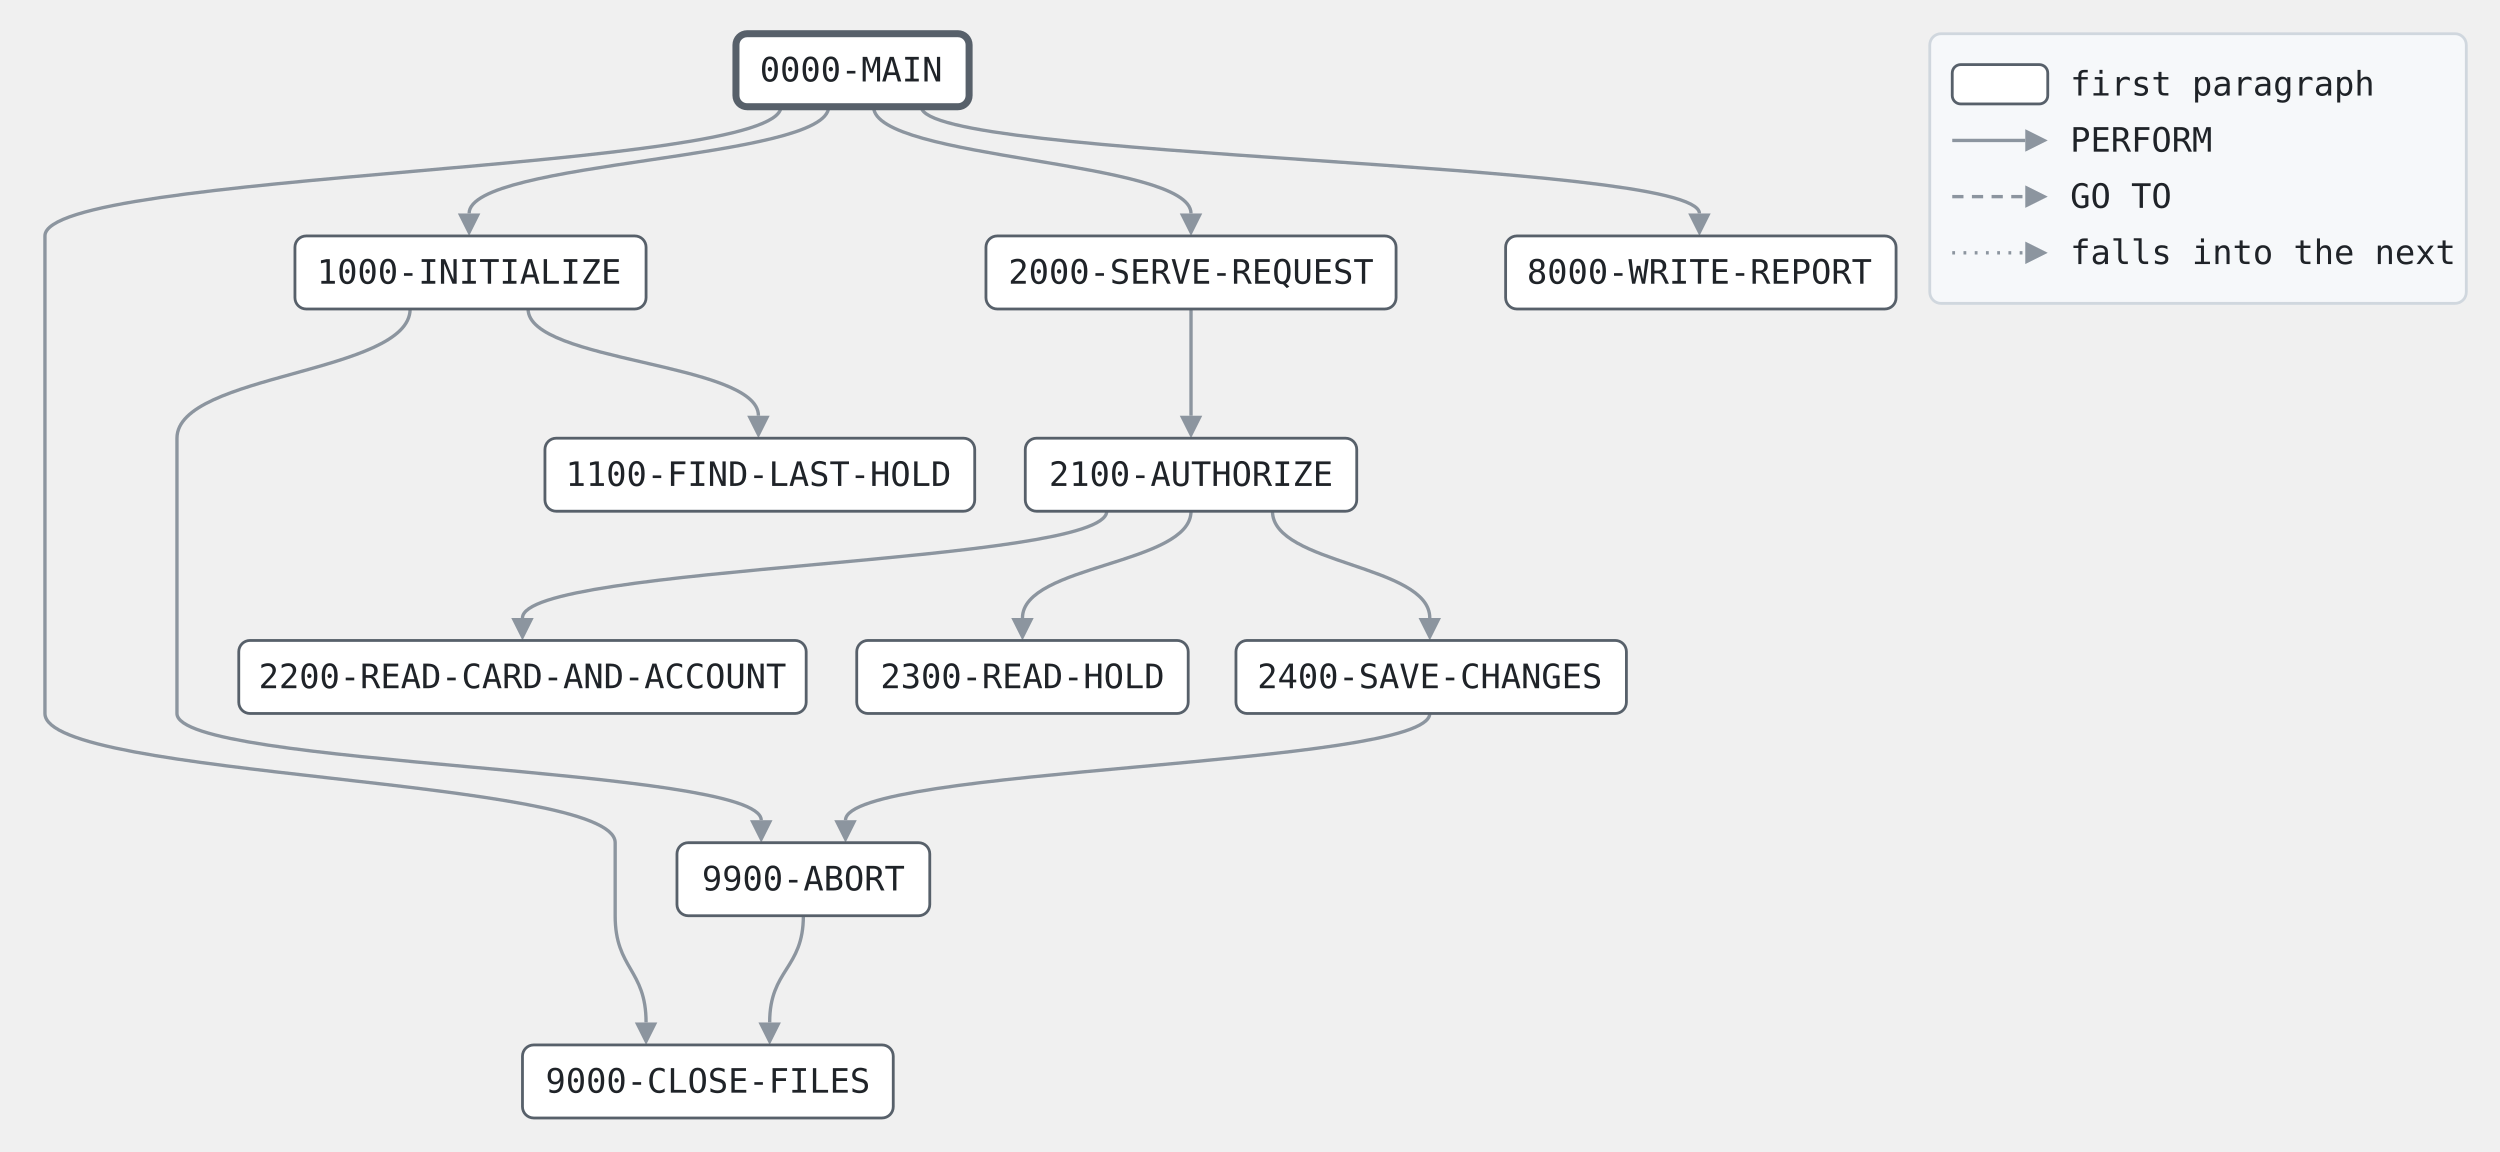
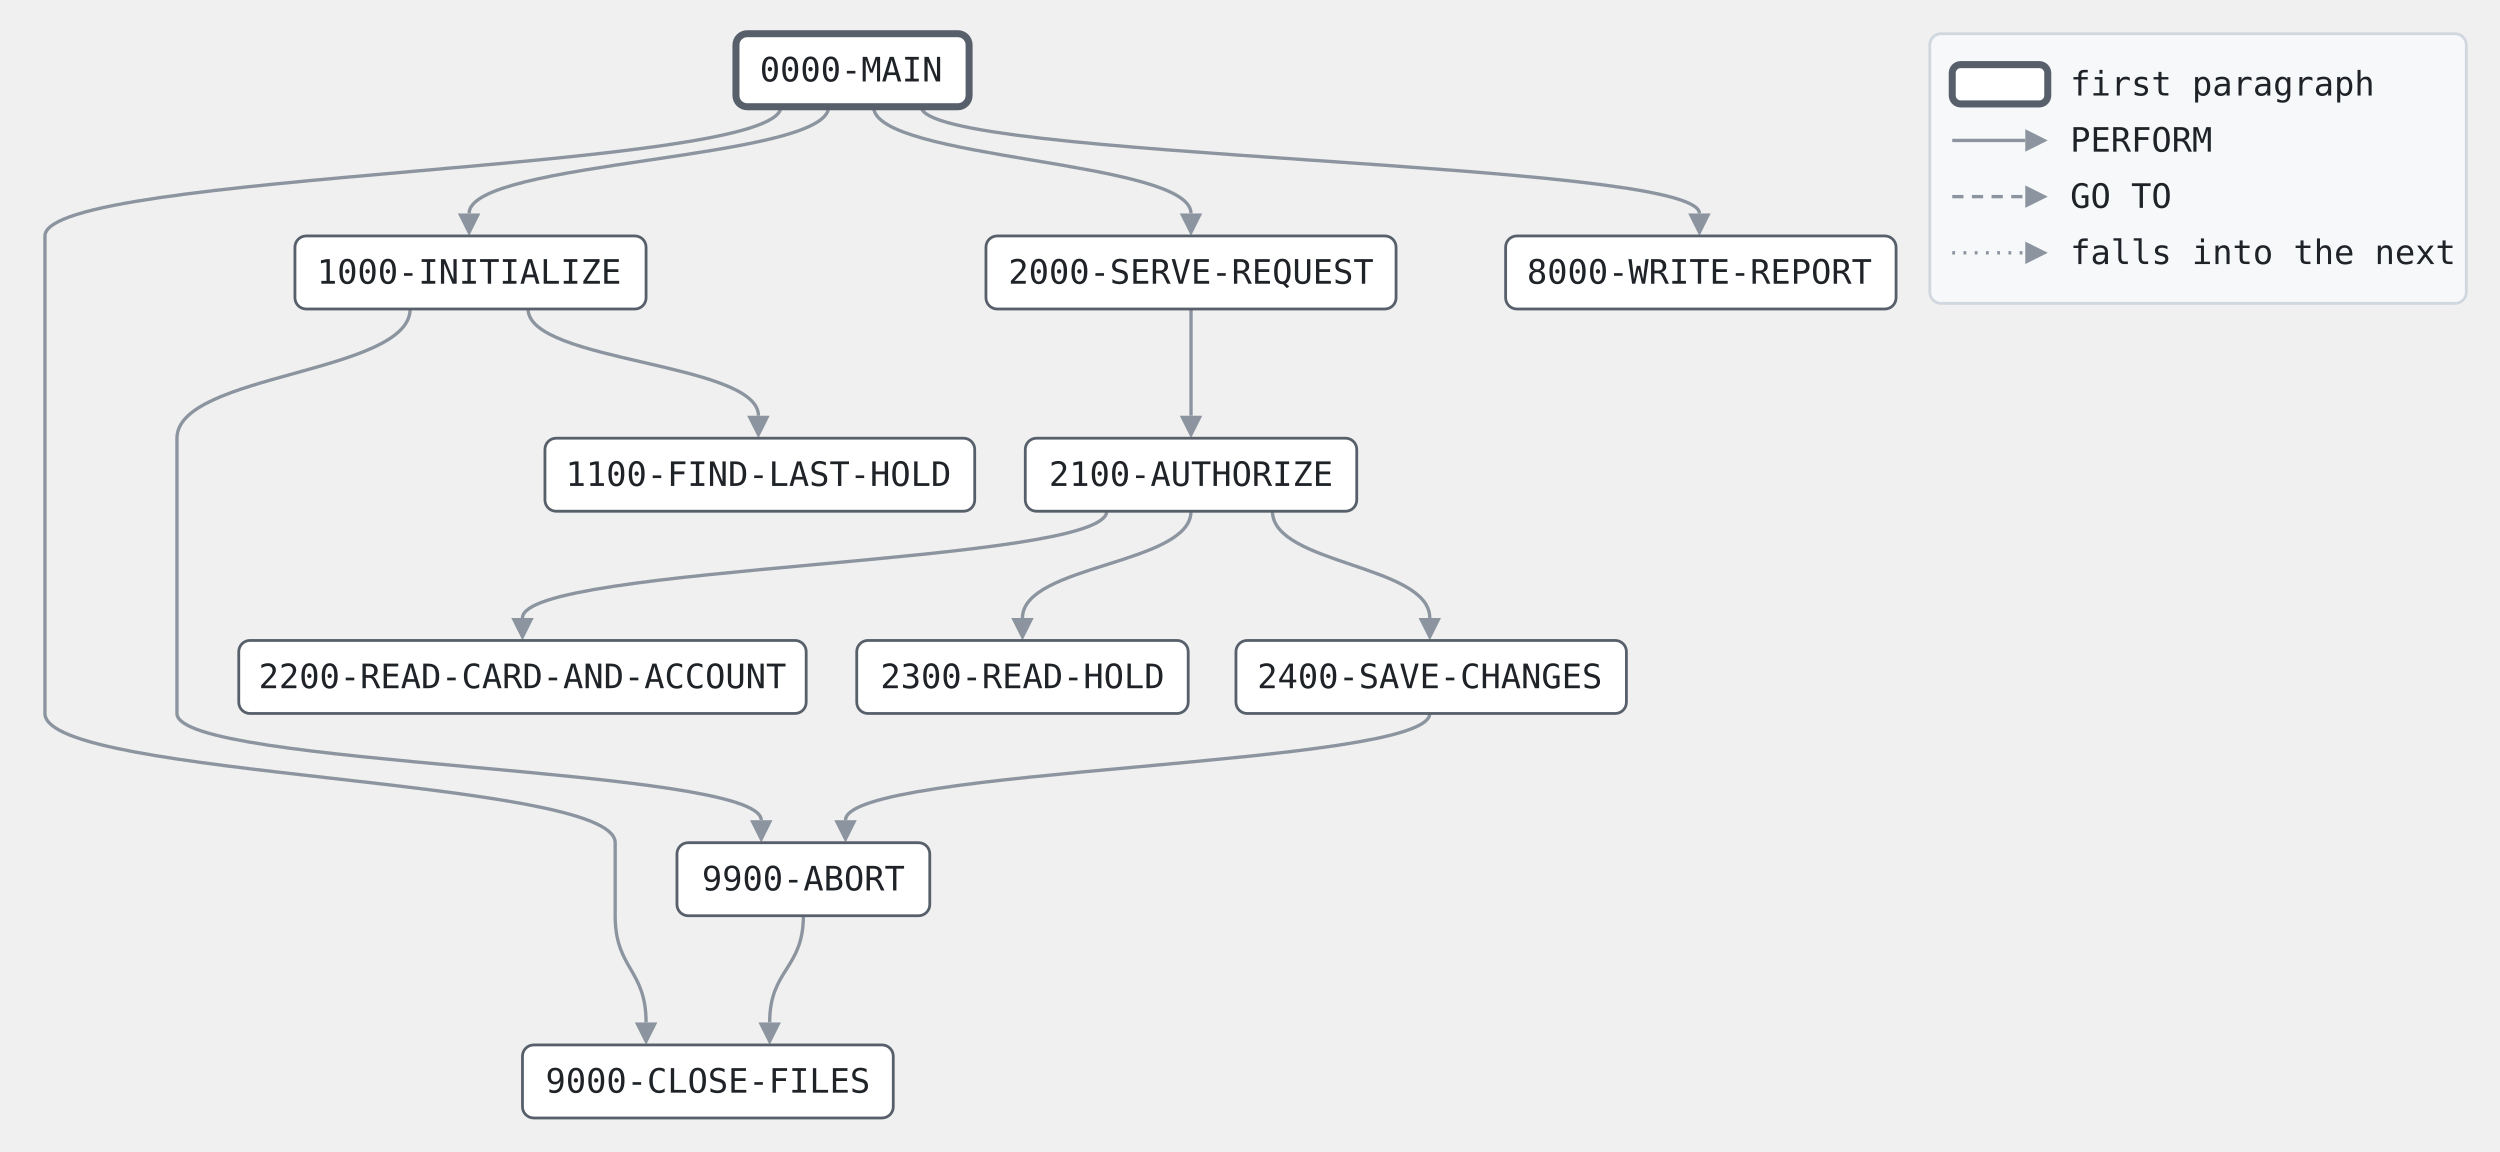
<svg xmlns="http://www.w3.org/2000/svg" width="890" height="410" viewBox="0 0 890 410" font-family="ui-monospace, SFMono-Regular, Menlo, Consolas, monospace" font-size="12">
  <style>
.box { fill: #ffffff; stroke: #57606a; stroke-width: 1 }
.box.emphasis { stroke-width: 2.5 }
.box.data { fill: #e8eef6; stroke: #8c959f }
.box.dashed { stroke-dasharray: 4 3 }
.label { fill: #1f2328 }
.label.first { font-weight: 600 }
.edge { fill: none; stroke: #8c959f; stroke-width: 1.2 }
.edge.dashed { stroke-dasharray: 4 3 }
.edge.dotted { stroke-dasharray: 1 3 }
.head { fill: #8c959f }
.legend { fill: #f6f8fa; stroke: #d0d7de }
.box.highlight { stroke: #c2410c; stroke-width: 2.5 }
.edge.highlight { stroke: #c2410c; stroke-width: 2 }
.head.highlight { fill: #c2410c }
@media (prefers-color-scheme: dark) {
  .box { fill: #161b22; stroke: #8b949e }
  .box.data { fill: #1f2a3a; stroke: #6e7681 }
  .label { fill: #e6edf3 }
  .edge { stroke: #6e7681 }
  .head { fill: #6e7681 }
  .legend { fill: #0d1117; stroke: #30363d }
  .box.highlight, .edge.highlight { stroke: #fb923c }
  .head.highlight { fill: #fb923c }
}
</style>
  <defs>
    <marker id="arrow" viewBox="0 0 8 8" refX="0" refY="4" markerUnits="userSpaceOnUse" markerWidth="8" markerHeight="8" orient="auto-start-reverse">
      <path class="head" d="M0,0 L8,4 L0,8 z" />
    </marker>
    <marker id="arrow-highlight" viewBox="0 0 8 8" refX="0" refY="4" markerUnits="userSpaceOnUse" markerWidth="8" markerHeight="8" orient="auto-start-reverse">
      <path class="head highlight" d="M0,0 L8,4 L0,8 z" />
    </marker>
  </defs>
  <path class="edge" d="M295,38 C295,57 167,57 167,76" marker-end="url(#arrow)" />
  <path class="edge" d="M311,38 C311,57 424,57 424,76" marker-end="url(#arrow)" />
  <path class="edge" d="M328,38 C328,57 605,57 605,76" marker-end="url(#arrow)" />
  <path class="edge" d="M278,38 C278,61 16,61 16,84 L16,110 C16,133 16,133 16,156 L16,182 C16,205 16,205 16,228 L16,254 C16,277 219,277 219,300 L219,326 C219,345 230,345 230,364" marker-end="url(#arrow)" />
  <path class="edge" d="M146,110 C146,133 63,133 63,156 L63,182 C63,205 63,205 63,228 L63,254 C63,273 271,273 271,292" marker-end="url(#arrow)" />
  <path class="edge" d="M188,110 C188,129 270,129 270,148" marker-end="url(#arrow)" />
  <path class="edge" d="M424,110 C424,129 424,129 424,148" marker-end="url(#arrow)" />
  <path class="edge" d="M394,182 C394,201 186,201 186,220" marker-end="url(#arrow)" />
  <path class="edge" d="M424,182 C424,201 364,201 364,220" marker-end="url(#arrow)" />
  <path class="edge" d="M453,182 C453,201 509,201 509,220" marker-end="url(#arrow)" />
  <path class="edge" d="M509,254 C509,273 301,273 301,292" marker-end="url(#arrow)" />
  <path class="edge" d="M286,326 C286,345 274,345 274,364" marker-end="url(#arrow)" />
  <a href="../../../pangaea/programs/AUTHSRV.cbl#L103">
    <rect class="box emphasis" x="262" y="12" width="83" height="26" rx="4" />
    <text class="label" x="303" y="29" text-anchor="middle">0000-MAIN</text>
  </a>
  <a href="../../../pangaea/programs/AUTHSRV.cbl#L113">
    <rect class="box" x="105" y="84" width="125" height="26" rx="4" />
    <text class="label" x="167" y="101" text-anchor="middle">1000-INITIALIZE</text>
  </a>
  <a href="../../../pangaea/programs/AUTHSRV.cbl#L131">
    <rect class="box" x="194" y="156" width="153" height="26" rx="4" />
    <text class="label" x="270" y="173" text-anchor="middle">1100-FIND-LAST-HOLD</text>
  </a>
  <a href="../../../pangaea/programs/AUTHSRV.cbl#L149">
    <rect class="box" x="351" y="84" width="146" height="26" rx="4" />
    <text class="label" x="424" y="101" text-anchor="middle">2000-SERVE-REQUEST</text>
  </a>
  <a href="../../../pangaea/programs/AUTHSRV.cbl#L160">
    <rect class="box" x="365" y="156" width="118" height="26" rx="4" />
    <text class="label" x="424" y="173" text-anchor="middle">2100-AUTHORIZE</text>
  </a>
  <a href="../../../pangaea/programs/AUTHSRV.cbl#L203">
    <rect class="box" x="85" y="228" width="202" height="26" rx="4" />
    <text class="label" x="186" y="245" text-anchor="middle">2200-READ-CARD-AND-ACCOUNT</text>
  </a>
  <a href="../../../pangaea/programs/AUTHSRV.cbl#L219">
    <rect class="box" x="305" y="228" width="118" height="26" rx="4" />
    <text class="label" x="364" y="245" text-anchor="middle">2300-READ-HOLD</text>
  </a>
  <a href="../../../pangaea/programs/AUTHSRV.cbl#L230">
    <rect class="box" x="440" y="228" width="139" height="26" rx="4" />
    <text class="label" x="509" y="245" text-anchor="middle">2400-SAVE-CHANGES</text>
  </a>
  <a href="../../../pangaea/programs/AUTHSRV.cbl#L262">
    <rect class="box" x="536" y="84" width="139" height="26" rx="4" />
    <text class="label" x="605" y="101" text-anchor="middle">8000-WRITE-REPORT</text>
  </a>
  <a href="../../../pangaea/programs/AUTHSRV.cbl#L292">
    <rect class="box" x="186" y="372" width="132" height="26" rx="4" />
    <text class="label" x="252" y="389" text-anchor="middle">9000-CLOSE-FILES</text>
  </a>
  <a href="../../../pangaea/programs/AUTHSRV.cbl#L296">
    <rect class="box" x="241" y="300" width="90" height="26" rx="4" />
    <text class="label" x="286" y="317" text-anchor="middle">9900-ABORT</text>
  </a>
  <g class="legend-keys">
    <rect class="legend" x="687" y="12" width="191" height="96" rx="4" />
-     <rect class="box" x="695" y="23" width="34" height="14" rx="3" />
+     <rect class="box emphasis" x="695" y="23" width="34" height="14" rx="3" />
    <text class="label" x="737" y="34">first paragraph</text>
    <path class="edge" d="M695,50 L721,50" marker-end="url(#arrow)" />
    <text class="label" x="737" y="54">PERFORM</text>
    <path class="edge dashed" d="M695,70 L721,70" marker-end="url(#arrow)" />
    <text class="label" x="737" y="74">GO TO</text>
    <path class="edge dotted" d="M695,90 L721,90" marker-end="url(#arrow)" />
    <text class="label" x="737" y="94">falls into the next</text>
  </g>
</svg>
